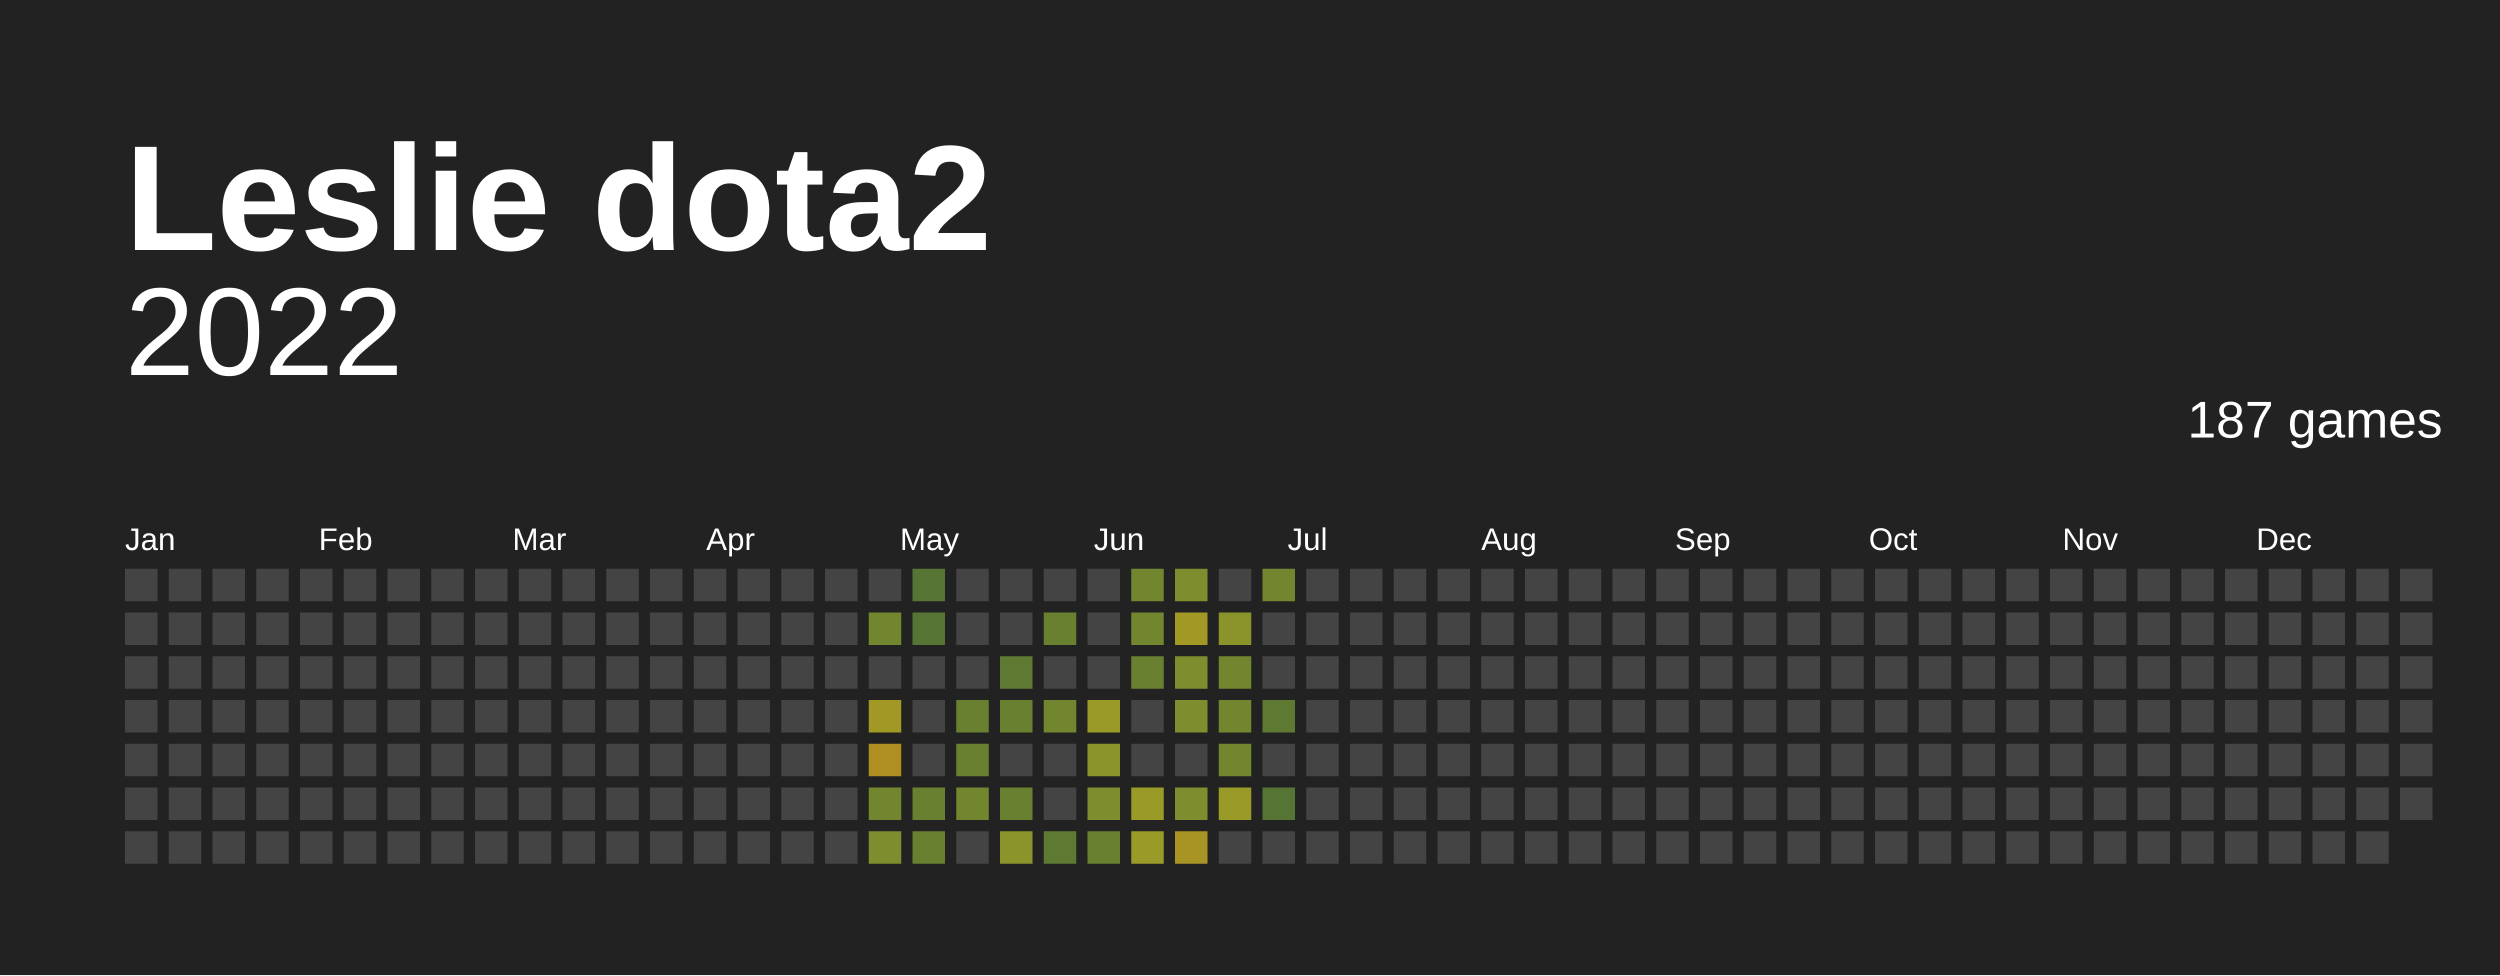
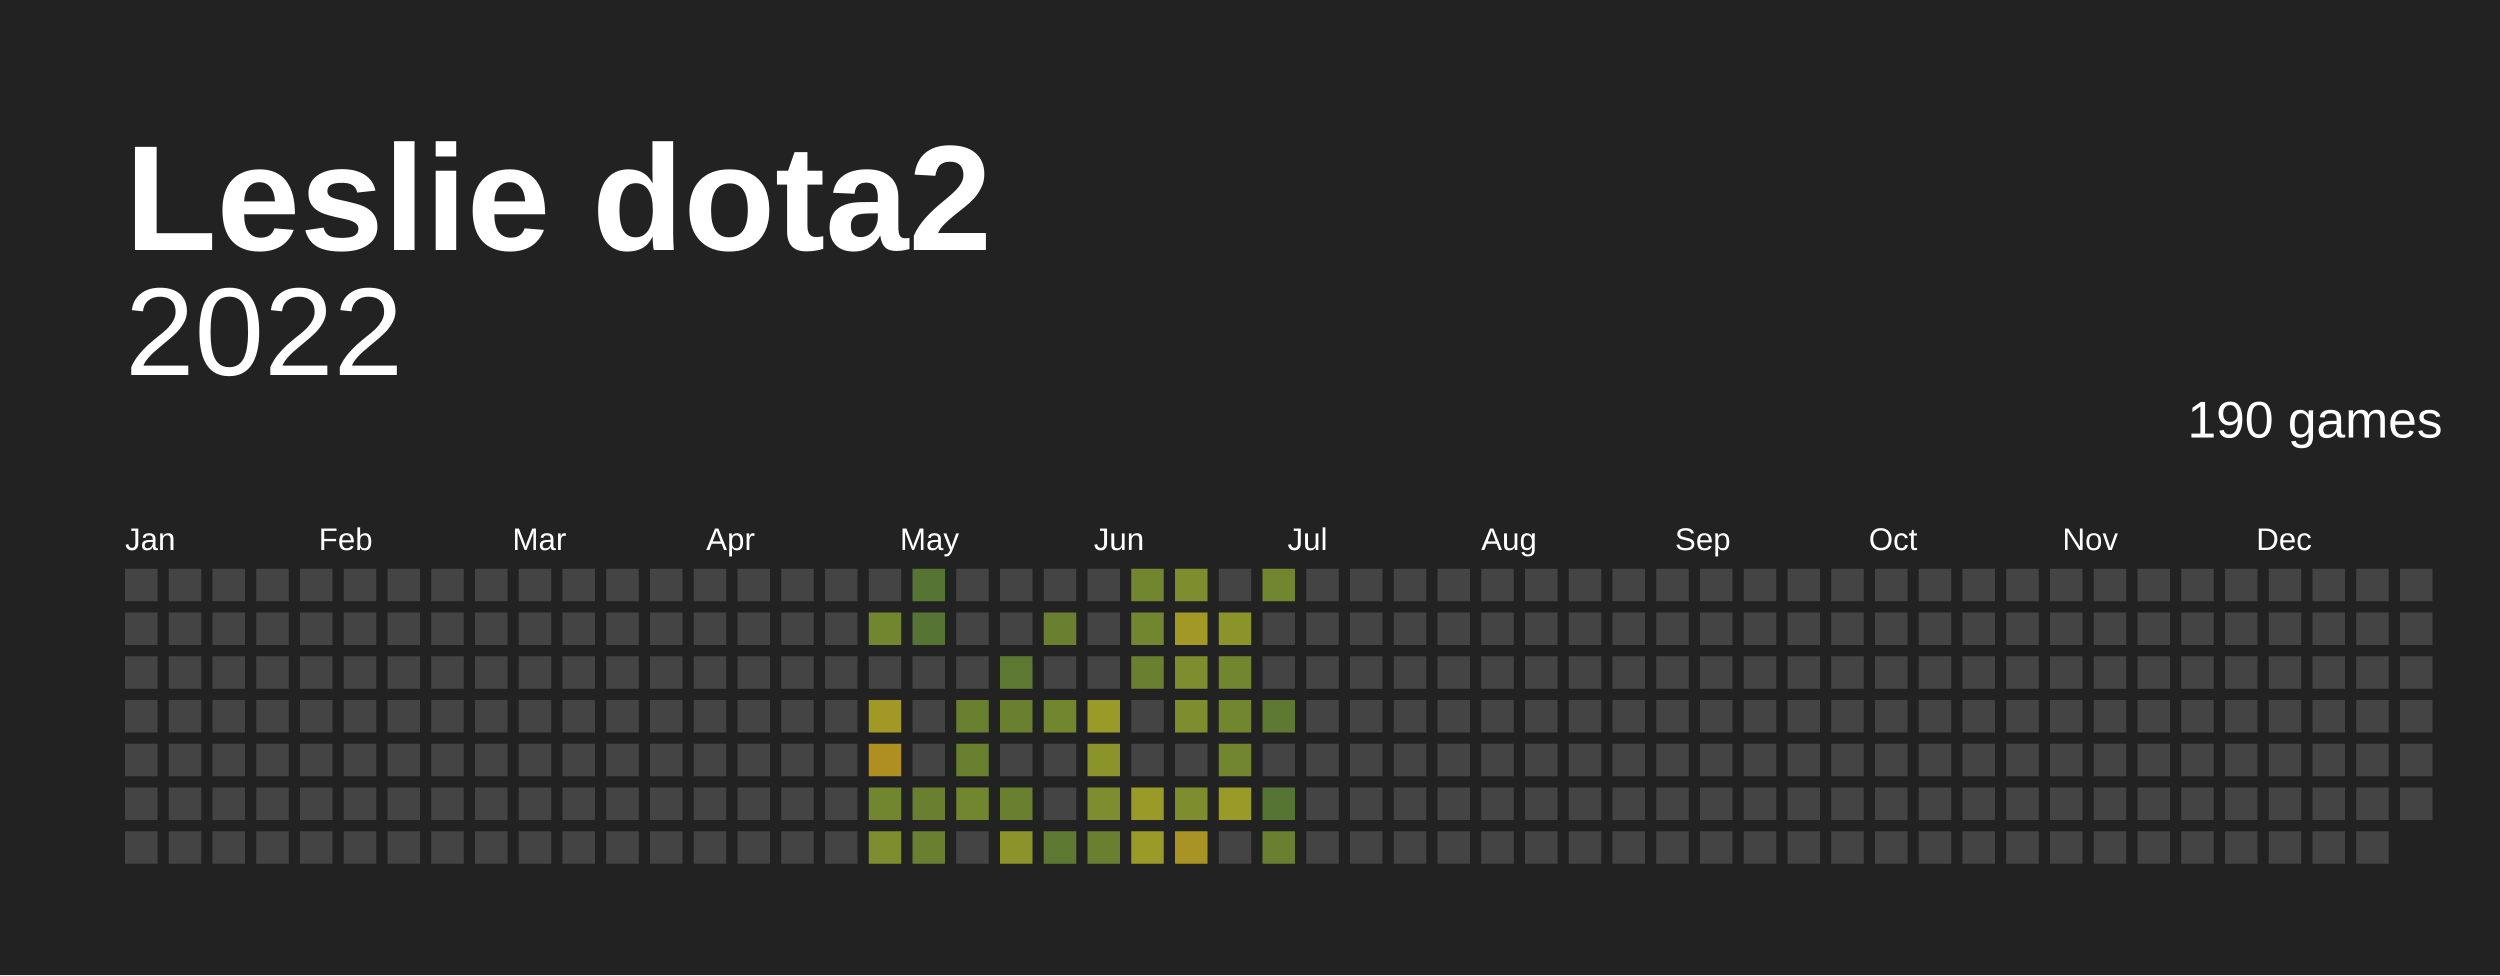
<svg xmlns="http://www.w3.org/2000/svg" baseProfile="full" height="78mm" version="1.1" viewBox="0,0,200,78" width="200mm">
  <defs />
  <rect fill="#222222" height="78" width="200" x="0" y="0" />
  <text fill="#FFFFFF" style="font-size:12px; font-family:Arial; font-weight:bold;" x="10" y="20">Leslie dota2</text>
  <text alignment-baseline="hanging" fill="#FFFFFF" style="font-size:10.0px; font-family:Arial;" x="10" y="30">2022</text>
-   <text alignment-baseline="hanging" fill="#FFFFFF" style="font-size:4.125px; font-family:Arial;" x="175" y="35">187 games</text>
+   <text alignment-baseline="hanging" fill="#FFFFFF" style="font-size:4.125px; font-family:Arial;" x="175" y="35">190 games</text>
  <text fill="#FFFFFF" style="font-size:2.5px; font-family:Arial" x="10.0" y="44">Jan</text>
  <text fill="#FFFFFF" style="font-size:2.5px; font-family:Arial" x="25.5" y="44">Feb</text>
  <text fill="#FFFFFF" style="font-size:2.5px; font-family:Arial" x="41.0" y="44">Mar</text>
  <text fill="#FFFFFF" style="font-size:2.5px; font-family:Arial" x="56.5" y="44">Apr</text>
  <text fill="#FFFFFF" style="font-size:2.5px; font-family:Arial" x="72.0" y="44">May</text>
  <text fill="#FFFFFF" style="font-size:2.5px; font-family:Arial" x="87.5" y="44">Jun</text>
  <text fill="#FFFFFF" style="font-size:2.5px; font-family:Arial" x="103.0" y="44">Jul</text>
  <text fill="#FFFFFF" style="font-size:2.5px; font-family:Arial" x="118.5" y="44">Aug</text>
  <text fill="#FFFFFF" style="font-size:2.5px; font-family:Arial" x="134.0" y="44">Sep</text>
  <text fill="#FFFFFF" style="font-size:2.5px; font-family:Arial" x="149.5" y="44">Oct</text>
  <text fill="#FFFFFF" style="font-size:2.5px; font-family:Arial" x="165.0" y="44">Nov</text>
  <text fill="#FFFFFF" style="font-size:2.5px; font-family:Arial" x="180.5" y="44">Dec</text>
  <rect fill="#444444" height="2.6" width="2.6" x="10.0" y="45.5" />
  <rect fill="#444444" height="2.6" width="2.6" x="10.0" y="49.0" />
  <rect fill="#444444" height="2.6" width="2.6" x="10.0" y="52.5" />
  <rect fill="#444444" height="2.6" width="2.6" x="10.0" y="56.0" />
  <rect fill="#444444" height="2.6" width="2.6" x="10.0" y="59.5" />
  <rect fill="#444444" height="2.6" width="2.6" x="10.0" y="63.0" />
  <rect fill="#444444" height="2.6" width="2.6" x="10.0" y="66.5" />
  <rect fill="#444444" height="2.6" width="2.6" x="13.5" y="45.5" />
  <rect fill="#444444" height="2.6" width="2.6" x="13.5" y="49.0" />
  <rect fill="#444444" height="2.6" width="2.6" x="13.5" y="52.5" />
  <rect fill="#444444" height="2.6" width="2.6" x="13.5" y="56.0" />
  <rect fill="#444444" height="2.6" width="2.6" x="13.5" y="59.5" />
  <rect fill="#444444" height="2.6" width="2.6" x="13.5" y="63.0" />
  <rect fill="#444444" height="2.6" width="2.6" x="13.5" y="66.5" />
  <rect fill="#444444" height="2.6" width="2.6" x="17.0" y="45.5" />
  <rect fill="#444444" height="2.6" width="2.6" x="17.0" y="49.0" />
  <rect fill="#444444" height="2.6" width="2.6" x="17.0" y="52.5" />
  <rect fill="#444444" height="2.6" width="2.6" x="17.0" y="56.0" />
  <rect fill="#444444" height="2.6" width="2.6" x="17.0" y="59.5" />
  <rect fill="#444444" height="2.6" width="2.6" x="17.0" y="63.0" />
  <rect fill="#444444" height="2.6" width="2.6" x="17.0" y="66.5" />
  <rect fill="#444444" height="2.6" width="2.6" x="20.5" y="45.5" />
  <rect fill="#444444" height="2.6" width="2.6" x="20.5" y="49.0" />
  <rect fill="#444444" height="2.6" width="2.6" x="20.5" y="52.5" />
  <rect fill="#444444" height="2.6" width="2.6" x="20.5" y="56.0" />
  <rect fill="#444444" height="2.6" width="2.6" x="20.5" y="59.5" />
  <rect fill="#444444" height="2.6" width="2.6" x="20.5" y="63.0" />
  <rect fill="#444444" height="2.6" width="2.6" x="20.5" y="66.5" />
  <rect fill="#444444" height="2.6" width="2.6" x="24.0" y="45.5" />
  <rect fill="#444444" height="2.6" width="2.6" x="24.0" y="49.0" />
  <rect fill="#444444" height="2.6" width="2.6" x="24.0" y="52.5" />
  <rect fill="#444444" height="2.6" width="2.6" x="24.0" y="56.0" />
  <rect fill="#444444" height="2.6" width="2.6" x="24.0" y="59.5" />
  <rect fill="#444444" height="2.6" width="2.6" x="24.0" y="63.0" />
  <rect fill="#444444" height="2.6" width="2.6" x="24.0" y="66.5" />
  <rect fill="#444444" height="2.6" width="2.6" x="27.5" y="45.5" />
  <rect fill="#444444" height="2.6" width="2.6" x="27.5" y="49.0" />
  <rect fill="#444444" height="2.6" width="2.6" x="27.5" y="52.5" />
  <rect fill="#444444" height="2.6" width="2.6" x="27.5" y="56.0" />
  <rect fill="#444444" height="2.6" width="2.6" x="27.5" y="59.5" />
  <rect fill="#444444" height="2.6" width="2.6" x="27.5" y="63.0" />
  <rect fill="#444444" height="2.6" width="2.6" x="27.5" y="66.5" />
  <rect fill="#444444" height="2.6" width="2.6" x="31.0" y="45.5" />
  <rect fill="#444444" height="2.6" width="2.6" x="31.0" y="49.0" />
  <rect fill="#444444" height="2.6" width="2.6" x="31.0" y="52.5" />
  <rect fill="#444444" height="2.6" width="2.6" x="31.0" y="56.0" />
  <rect fill="#444444" height="2.6" width="2.6" x="31.0" y="59.5" />
  <rect fill="#444444" height="2.6" width="2.6" x="31.0" y="63.0" />
  <rect fill="#444444" height="2.6" width="2.6" x="31.0" y="66.5" />
  <rect fill="#444444" height="2.6" width="2.6" x="34.5" y="45.5" />
  <rect fill="#444444" height="2.6" width="2.6" x="34.5" y="49.0" />
  <rect fill="#444444" height="2.6" width="2.6" x="34.5" y="52.5" />
  <rect fill="#444444" height="2.6" width="2.6" x="34.5" y="56.0" />
  <rect fill="#444444" height="2.6" width="2.6" x="34.5" y="59.5" />
  <rect fill="#444444" height="2.6" width="2.6" x="34.5" y="63.0" />
  <rect fill="#444444" height="2.6" width="2.6" x="34.5" y="66.5" />
  <rect fill="#444444" height="2.6" width="2.6" x="38.0" y="45.5" />
  <rect fill="#444444" height="2.6" width="2.6" x="38.0" y="49.0" />
  <rect fill="#444444" height="2.6" width="2.6" x="38.0" y="52.5" />
  <rect fill="#444444" height="2.6" width="2.6" x="38.0" y="56.0" />
  <rect fill="#444444" height="2.6" width="2.6" x="38.0" y="59.5" />
  <rect fill="#444444" height="2.6" width="2.6" x="38.0" y="63.0" />
  <rect fill="#444444" height="2.6" width="2.6" x="38.0" y="66.5" />
  <rect fill="#444444" height="2.6" width="2.6" x="41.5" y="45.5" />
  <rect fill="#444444" height="2.6" width="2.6" x="41.5" y="49.0" />
  <rect fill="#444444" height="2.6" width="2.6" x="41.5" y="52.5" />
  <rect fill="#444444" height="2.6" width="2.6" x="41.5" y="56.0" />
  <rect fill="#444444" height="2.6" width="2.6" x="41.5" y="59.5" />
  <rect fill="#444444" height="2.6" width="2.6" x="41.5" y="63.0" />
  <rect fill="#444444" height="2.6" width="2.6" x="41.5" y="66.5" />
  <rect fill="#444444" height="2.6" width="2.6" x="45.0" y="45.5" />
  <rect fill="#444444" height="2.6" width="2.6" x="45.0" y="49.0" />
  <rect fill="#444444" height="2.6" width="2.6" x="45.0" y="52.5" />
  <rect fill="#444444" height="2.6" width="2.6" x="45.0" y="56.0" />
  <rect fill="#444444" height="2.6" width="2.6" x="45.0" y="59.5" />
  <rect fill="#444444" height="2.6" width="2.6" x="45.0" y="63.0" />
  <rect fill="#444444" height="2.6" width="2.6" x="45.0" y="66.5" />
  <rect fill="#444444" height="2.6" width="2.6" x="48.5" y="45.5" />
  <rect fill="#444444" height="2.6" width="2.6" x="48.5" y="49.0" />
  <rect fill="#444444" height="2.6" width="2.6" x="48.5" y="52.5" />
  <rect fill="#444444" height="2.6" width="2.6" x="48.5" y="56.0" />
  <rect fill="#444444" height="2.6" width="2.6" x="48.5" y="59.5" />
  <rect fill="#444444" height="2.6" width="2.6" x="48.5" y="63.0" />
  <rect fill="#444444" height="2.6" width="2.6" x="48.5" y="66.5" />
  <rect fill="#444444" height="2.6" width="2.6" x="52.0" y="45.5" />
  <rect fill="#444444" height="2.6" width="2.6" x="52.0" y="49.0" />
  <rect fill="#444444" height="2.6" width="2.6" x="52.0" y="52.5" />
  <rect fill="#444444" height="2.6" width="2.6" x="52.0" y="56.0" />
  <rect fill="#444444" height="2.6" width="2.6" x="52.0" y="59.5" />
  <rect fill="#444444" height="2.6" width="2.6" x="52.0" y="63.0" />
  <rect fill="#444444" height="2.6" width="2.6" x="52.0" y="66.5" />
  <rect fill="#444444" height="2.6" width="2.6" x="55.5" y="45.5" />
  <rect fill="#444444" height="2.6" width="2.6" x="55.5" y="49.0" />
  <rect fill="#444444" height="2.6" width="2.6" x="55.5" y="52.5" />
  <rect fill="#444444" height="2.6" width="2.6" x="55.5" y="56.0" />
  <rect fill="#444444" height="2.6" width="2.6" x="55.5" y="59.5" />
  <rect fill="#444444" height="2.6" width="2.6" x="55.5" y="63.0" />
  <rect fill="#444444" height="2.6" width="2.6" x="55.5" y="66.5" />
  <rect fill="#444444" height="2.6" width="2.6" x="59.0" y="45.5" />
  <rect fill="#444444" height="2.6" width="2.6" x="59.0" y="49.0" />
  <rect fill="#444444" height="2.6" width="2.6" x="59.0" y="52.5" />
  <rect fill="#444444" height="2.6" width="2.6" x="59.0" y="56.0" />
  <rect fill="#444444" height="2.6" width="2.6" x="59.0" y="59.5" />
  <rect fill="#444444" height="2.6" width="2.6" x="59.0" y="63.0" />
  <rect fill="#444444" height="2.6" width="2.6" x="59.0" y="66.5" />
  <rect fill="#444444" height="2.6" width="2.6" x="62.5" y="45.5" />
  <rect fill="#444444" height="2.6" width="2.6" x="62.5" y="49.0" />
  <rect fill="#444444" height="2.6" width="2.6" x="62.5" y="52.5" />
  <rect fill="#444444" height="2.6" width="2.6" x="62.5" y="56.0" />
  <rect fill="#444444" height="2.6" width="2.6" x="62.5" y="59.5" />
  <rect fill="#444444" height="2.6" width="2.6" x="62.5" y="63.0" />
  <rect fill="#444444" height="2.6" width="2.6" x="62.5" y="66.5" />
  <rect fill="#444444" height="2.6" width="2.6" x="66.0" y="45.5" />
  <rect fill="#444444" height="2.6" width="2.6" x="66.0" y="49.0" />
  <rect fill="#444444" height="2.6" width="2.6" x="66.0" y="52.5" />
  <rect fill="#444444" height="2.6" width="2.6" x="66.0" y="56.0" />
  <rect fill="#444444" height="2.6" width="2.6" x="66.0" y="59.5" />
  <rect fill="#444444" height="2.6" width="2.6" x="66.0" y="63.0" />
  <rect fill="#444444" height="2.6" width="2.6" x="66.0" y="66.5" />
  <rect fill="#444444" height="2.6" width="2.6" x="69.5" y="45.5" />
  <rect fill="#72862f" height="2.6" width="2.6" x="69.5" y="49.0" />
  <rect fill="#444444" height="2.6" width="2.6" x="69.5" y="52.5" />
  <rect fill="#a19826" height="2.6" width="2.6" x="69.5" y="56.0" />
  <rect fill="#af8e22" height="2.6" width="2.6" x="69.5" y="59.5" />
  <rect fill="#72862f" height="2.6" width="2.6" x="69.5" y="63.0" />
  <rect fill="#7e8d2d" height="2.6" width="2.6" x="69.5" y="66.5" />
  <rect fill="#567433" height="2.6" width="2.6" x="73.0" y="45.5" />
  <rect fill="#567433" height="2.6" width="2.6" x="73.0" y="49.0" />
  <rect fill="#444444" height="2.6" width="2.6" x="73.0" y="52.5" />
  <rect fill="#444444" height="2.6" width="2.6" x="73.0" y="56.0" />
  <rect fill="#444444" height="2.6" width="2.6" x="73.0" y="59.5" />
  <rect fill="#688030" height="2.6" width="2.6" x="73.0" y="63.0" />
  <rect fill="#688030" height="2.6" width="2.6" x="73.0" y="66.5" />
  <rect fill="#444444" height="2.6" width="2.6" x="76.5" y="45.5" />
  <rect fill="#444444" height="2.6" width="2.6" x="76.5" y="49.0" />
  <rect fill="#444444" height="2.6" width="2.6" x="76.5" y="52.5" />
  <rect fill="#688030" height="2.6" width="2.6" x="76.5" y="56.0" />
  <rect fill="#688030" height="2.6" width="2.6" x="76.5" y="59.5" />
  <rect fill="#72862f" height="2.6" width="2.6" x="76.5" y="63.0" />
  <rect fill="#444444" height="2.6" width="2.6" x="76.5" y="66.5" />
  <rect fill="#444444" height="2.6" width="2.6" x="80.0" y="45.5" />
  <rect fill="#444444" height="2.6" width="2.6" x="80.0" y="49.0" />
  <rect fill="#5e7a32" height="2.6" width="2.6" x="80.0" y="52.5" />
  <rect fill="#688030" height="2.6" width="2.6" x="80.0" y="56.0" />
  <rect fill="#444444" height="2.6" width="2.6" x="80.0" y="59.5" />
  <rect fill="#688030" height="2.6" width="2.6" x="80.0" y="63.0" />
  <rect fill="#8b932b" height="2.6" width="2.6" x="80.0" y="66.5" />
  <rect fill="#444444" height="2.6" width="2.6" x="83.5" y="45.5" />
  <rect fill="#688030" height="2.6" width="2.6" x="83.5" y="49.0" />
  <rect fill="#444444" height="2.6" width="2.6" x="83.5" y="52.5" />
  <rect fill="#72862f" height="2.6" width="2.6" x="83.5" y="56.0" />
  <rect fill="#444444" height="2.6" width="2.6" x="83.5" y="59.5" />
  <rect fill="#444444" height="2.6" width="2.6" x="83.5" y="63.0" />
  <rect fill="#5e7a32" height="2.6" width="2.6" x="83.5" y="66.5" />
  <rect fill="#444444" height="2.6" width="2.6" x="87.0" y="45.5" />
  <rect fill="#444444" height="2.6" width="2.6" x="87.0" y="49.0" />
  <rect fill="#444444" height="2.6" width="2.6" x="87.0" y="52.5" />
  <rect fill="#9a9a29" height="2.6" width="2.6" x="87.0" y="56.0" />
  <rect fill="#8b932b" height="2.6" width="2.6" x="87.0" y="59.5" />
  <rect fill="#7e8d2d" height="2.6" width="2.6" x="87.0" y="63.0" />
  <rect fill="#688030" height="2.6" width="2.6" x="87.0" y="66.5" />
  <rect fill="#72862f" height="2.6" width="2.6" x="90.5" y="45.5" />
  <rect fill="#72862f" height="2.6" width="2.6" x="90.5" y="49.0" />
  <rect fill="#688030" height="2.6" width="2.6" x="90.5" y="52.5" />
  <rect fill="#444444" height="2.6" width="2.6" x="90.5" y="56.0" />
  <rect fill="#444444" height="2.6" width="2.6" x="90.5" y="59.5" />
  <rect fill="#9a9a29" height="2.6" width="2.6" x="90.5" y="63.0" />
  <rect fill="#9a9a29" height="2.6" width="2.6" x="90.5" y="66.5" />
  <rect fill="#7e8d2d" height="2.6" width="2.6" x="94.0" y="45.5" />
  <rect fill="#a19826" height="2.6" width="2.6" x="94.0" y="49.0" />
  <rect fill="#7e8d2d" height="2.6" width="2.6" x="94.0" y="52.5" />
  <rect fill="#7e8d2d" height="2.6" width="2.6" x="94.0" y="56.0" />
  <rect fill="#444444" height="2.6" width="2.6" x="94.0" y="59.5" />
  <rect fill="#7e8d2d" height="2.6" width="2.6" x="94.0" y="63.0" />
  <rect fill="#a89424" height="2.6" width="2.6" x="94.0" y="66.5" />
  <rect fill="#444444" height="2.6" width="2.6" x="97.5" y="45.5" />
  <rect fill="#8b932b" height="2.6" width="2.6" x="97.5" y="49.0" />
  <rect fill="#72862f" height="2.6" width="2.6" x="97.5" y="52.5" />
  <rect fill="#72862f" height="2.6" width="2.6" x="97.5" y="56.0" />
  <rect fill="#72862f" height="2.6" width="2.6" x="97.5" y="59.5" />
  <rect fill="#9a9a29" height="2.6" width="2.6" x="97.5" y="63.0" />
  <rect fill="#444444" height="2.6" width="2.6" x="97.5" y="66.5" />
  <rect fill="#72862f" height="2.6" width="2.6" x="101.0" y="45.5" />
  <rect fill="#444444" height="2.6" width="2.6" x="101.0" y="49.0" />
  <rect fill="#444444" height="2.6" width="2.6" x="101.0" y="52.5" />
  <rect fill="#5e7a32" height="2.6" width="2.6" x="101.0" y="56.0" />
  <rect fill="#444444" height="2.6" width="2.6" x="101.0" y="59.5" />
  <rect fill="#567433" height="2.6" width="2.6" x="101.0" y="63.0" />
-   <rect fill="#444444" height="2.6" width="2.6" x="101.0" y="66.5" />
+   <rect fill="#688030" height="2.6" width="2.6" x="101.0" y="66.5" />
  <rect fill="#444444" height="2.6" width="2.6" x="104.5" y="45.5" />
  <rect fill="#444444" height="2.6" width="2.6" x="104.5" y="49.0" />
  <rect fill="#444444" height="2.6" width="2.6" x="104.5" y="52.5" />
  <rect fill="#444444" height="2.6" width="2.6" x="104.5" y="56.0" />
  <rect fill="#444444" height="2.6" width="2.6" x="104.5" y="59.5" />
  <rect fill="#444444" height="2.6" width="2.6" x="104.5" y="63.0" />
  <rect fill="#444444" height="2.6" width="2.6" x="104.5" y="66.5" />
  <rect fill="#444444" height="2.6" width="2.6" x="108.0" y="45.5" />
  <rect fill="#444444" height="2.6" width="2.6" x="108.0" y="49.0" />
  <rect fill="#444444" height="2.6" width="2.6" x="108.0" y="52.5" />
  <rect fill="#444444" height="2.6" width="2.6" x="108.0" y="56.0" />
  <rect fill="#444444" height="2.6" width="2.6" x="108.0" y="59.5" />
  <rect fill="#444444" height="2.6" width="2.6" x="108.0" y="63.0" />
  <rect fill="#444444" height="2.6" width="2.6" x="108.0" y="66.5" />
  <rect fill="#444444" height="2.6" width="2.6" x="111.5" y="45.5" />
  <rect fill="#444444" height="2.6" width="2.6" x="111.5" y="49.0" />
  <rect fill="#444444" height="2.6" width="2.6" x="111.5" y="52.5" />
  <rect fill="#444444" height="2.6" width="2.6" x="111.5" y="56.0" />
  <rect fill="#444444" height="2.6" width="2.6" x="111.5" y="59.5" />
  <rect fill="#444444" height="2.6" width="2.6" x="111.5" y="63.0" />
  <rect fill="#444444" height="2.6" width="2.6" x="111.5" y="66.5" />
  <rect fill="#444444" height="2.6" width="2.6" x="115.0" y="45.5" />
  <rect fill="#444444" height="2.6" width="2.6" x="115.0" y="49.0" />
  <rect fill="#444444" height="2.6" width="2.6" x="115.0" y="52.5" />
  <rect fill="#444444" height="2.6" width="2.6" x="115.0" y="56.0" />
  <rect fill="#444444" height="2.6" width="2.6" x="115.0" y="59.5" />
  <rect fill="#444444" height="2.6" width="2.6" x="115.0" y="63.0" />
  <rect fill="#444444" height="2.6" width="2.6" x="115.0" y="66.5" />
  <rect fill="#444444" height="2.6" width="2.6" x="118.5" y="45.5" />
  <rect fill="#444444" height="2.6" width="2.6" x="118.5" y="49.0" />
  <rect fill="#444444" height="2.6" width="2.6" x="118.5" y="52.5" />
  <rect fill="#444444" height="2.6" width="2.6" x="118.5" y="56.0" />
  <rect fill="#444444" height="2.6" width="2.6" x="118.5" y="59.5" />
  <rect fill="#444444" height="2.6" width="2.6" x="118.5" y="63.0" />
  <rect fill="#444444" height="2.6" width="2.6" x="118.5" y="66.5" />
  <rect fill="#444444" height="2.6" width="2.6" x="122.0" y="45.5" />
  <rect fill="#444444" height="2.6" width="2.6" x="122.0" y="49.0" />
  <rect fill="#444444" height="2.6" width="2.6" x="122.0" y="52.5" />
  <rect fill="#444444" height="2.6" width="2.6" x="122.0" y="56.0" />
  <rect fill="#444444" height="2.6" width="2.6" x="122.0" y="59.5" />
  <rect fill="#444444" height="2.6" width="2.6" x="122.0" y="63.0" />
  <rect fill="#444444" height="2.6" width="2.6" x="122.0" y="66.5" />
  <rect fill="#444444" height="2.6" width="2.6" x="125.5" y="45.5" />
  <rect fill="#444444" height="2.6" width="2.6" x="125.5" y="49.0" />
  <rect fill="#444444" height="2.6" width="2.6" x="125.5" y="52.5" />
  <rect fill="#444444" height="2.6" width="2.6" x="125.5" y="56.0" />
  <rect fill="#444444" height="2.6" width="2.6" x="125.5" y="59.5" />
  <rect fill="#444444" height="2.6" width="2.6" x="125.5" y="63.0" />
  <rect fill="#444444" height="2.6" width="2.6" x="125.5" y="66.5" />
  <rect fill="#444444" height="2.6" width="2.6" x="129.0" y="45.5" />
  <rect fill="#444444" height="2.6" width="2.6" x="129.0" y="49.0" />
  <rect fill="#444444" height="2.6" width="2.6" x="129.0" y="52.5" />
  <rect fill="#444444" height="2.6" width="2.6" x="129.0" y="56.0" />
  <rect fill="#444444" height="2.6" width="2.6" x="129.0" y="59.5" />
  <rect fill="#444444" height="2.6" width="2.6" x="129.0" y="63.0" />
  <rect fill="#444444" height="2.6" width="2.6" x="129.0" y="66.5" />
  <rect fill="#444444" height="2.6" width="2.6" x="132.5" y="45.5" />
  <rect fill="#444444" height="2.6" width="2.6" x="132.5" y="49.0" />
  <rect fill="#444444" height="2.6" width="2.6" x="132.5" y="52.5" />
  <rect fill="#444444" height="2.6" width="2.6" x="132.5" y="56.0" />
  <rect fill="#444444" height="2.6" width="2.6" x="132.5" y="59.5" />
  <rect fill="#444444" height="2.6" width="2.6" x="132.5" y="63.0" />
  <rect fill="#444444" height="2.6" width="2.6" x="132.5" y="66.5" />
  <rect fill="#444444" height="2.6" width="2.6" x="136.0" y="45.5" />
  <rect fill="#444444" height="2.6" width="2.6" x="136.0" y="49.0" />
  <rect fill="#444444" height="2.6" width="2.6" x="136.0" y="52.5" />
  <rect fill="#444444" height="2.6" width="2.6" x="136.0" y="56.0" />
  <rect fill="#444444" height="2.6" width="2.6" x="136.0" y="59.5" />
  <rect fill="#444444" height="2.6" width="2.6" x="136.0" y="63.0" />
  <rect fill="#444444" height="2.6" width="2.6" x="136.0" y="66.5" />
  <rect fill="#444444" height="2.6" width="2.6" x="139.5" y="45.5" />
  <rect fill="#444444" height="2.6" width="2.6" x="139.5" y="49.0" />
  <rect fill="#444444" height="2.6" width="2.6" x="139.5" y="52.5" />
  <rect fill="#444444" height="2.6" width="2.6" x="139.5" y="56.0" />
  <rect fill="#444444" height="2.6" width="2.6" x="139.5" y="59.5" />
  <rect fill="#444444" height="2.6" width="2.6" x="139.5" y="63.0" />
  <rect fill="#444444" height="2.6" width="2.6" x="139.5" y="66.5" />
  <rect fill="#444444" height="2.6" width="2.6" x="143.0" y="45.5" />
  <rect fill="#444444" height="2.6" width="2.6" x="143.0" y="49.0" />
  <rect fill="#444444" height="2.6" width="2.6" x="143.0" y="52.5" />
  <rect fill="#444444" height="2.6" width="2.6" x="143.0" y="56.0" />
  <rect fill="#444444" height="2.6" width="2.6" x="143.0" y="59.5" />
  <rect fill="#444444" height="2.6" width="2.6" x="143.0" y="63.0" />
  <rect fill="#444444" height="2.6" width="2.6" x="143.0" y="66.5" />
  <rect fill="#444444" height="2.6" width="2.6" x="146.5" y="45.5" />
  <rect fill="#444444" height="2.6" width="2.6" x="146.5" y="49.0" />
  <rect fill="#444444" height="2.6" width="2.6" x="146.5" y="52.5" />
  <rect fill="#444444" height="2.6" width="2.6" x="146.5" y="56.0" />
  <rect fill="#444444" height="2.6" width="2.6" x="146.5" y="59.5" />
  <rect fill="#444444" height="2.6" width="2.6" x="146.5" y="63.0" />
  <rect fill="#444444" height="2.6" width="2.6" x="146.5" y="66.5" />
  <rect fill="#444444" height="2.6" width="2.6" x="150.0" y="45.5" />
  <rect fill="#444444" height="2.6" width="2.6" x="150.0" y="49.0" />
  <rect fill="#444444" height="2.6" width="2.6" x="150.0" y="52.5" />
  <rect fill="#444444" height="2.6" width="2.6" x="150.0" y="56.0" />
  <rect fill="#444444" height="2.6" width="2.6" x="150.0" y="59.5" />
  <rect fill="#444444" height="2.6" width="2.6" x="150.0" y="63.0" />
  <rect fill="#444444" height="2.6" width="2.6" x="150.0" y="66.5" />
  <rect fill="#444444" height="2.6" width="2.6" x="153.5" y="45.5" />
  <rect fill="#444444" height="2.6" width="2.6" x="153.5" y="49.0" />
  <rect fill="#444444" height="2.6" width="2.6" x="153.5" y="52.5" />
  <rect fill="#444444" height="2.6" width="2.6" x="153.5" y="56.0" />
  <rect fill="#444444" height="2.6" width="2.6" x="153.5" y="59.5" />
  <rect fill="#444444" height="2.6" width="2.6" x="153.5" y="63.0" />
  <rect fill="#444444" height="2.6" width="2.6" x="153.5" y="66.5" />
  <rect fill="#444444" height="2.6" width="2.6" x="157.0" y="45.5" />
  <rect fill="#444444" height="2.6" width="2.6" x="157.0" y="49.0" />
  <rect fill="#444444" height="2.6" width="2.6" x="157.0" y="52.5" />
  <rect fill="#444444" height="2.6" width="2.6" x="157.0" y="56.0" />
  <rect fill="#444444" height="2.6" width="2.6" x="157.0" y="59.5" />
  <rect fill="#444444" height="2.6" width="2.6" x="157.0" y="63.0" />
  <rect fill="#444444" height="2.6" width="2.6" x="157.0" y="66.5" />
  <rect fill="#444444" height="2.6" width="2.6" x="160.5" y="45.5" />
  <rect fill="#444444" height="2.6" width="2.6" x="160.5" y="49.0" />
  <rect fill="#444444" height="2.6" width="2.6" x="160.5" y="52.5" />
  <rect fill="#444444" height="2.6" width="2.6" x="160.5" y="56.0" />
  <rect fill="#444444" height="2.6" width="2.6" x="160.5" y="59.5" />
  <rect fill="#444444" height="2.6" width="2.6" x="160.5" y="63.0" />
  <rect fill="#444444" height="2.6" width="2.6" x="160.5" y="66.5" />
  <rect fill="#444444" height="2.6" width="2.6" x="164.0" y="45.5" />
  <rect fill="#444444" height="2.6" width="2.6" x="164.0" y="49.0" />
  <rect fill="#444444" height="2.6" width="2.6" x="164.0" y="52.5" />
  <rect fill="#444444" height="2.6" width="2.6" x="164.0" y="56.0" />
  <rect fill="#444444" height="2.6" width="2.6" x="164.0" y="59.5" />
  <rect fill="#444444" height="2.6" width="2.6" x="164.0" y="63.0" />
  <rect fill="#444444" height="2.6" width="2.6" x="164.0" y="66.5" />
  <rect fill="#444444" height="2.6" width="2.6" x="167.5" y="45.5" />
  <rect fill="#444444" height="2.6" width="2.6" x="167.5" y="49.0" />
  <rect fill="#444444" height="2.6" width="2.6" x="167.5" y="52.5" />
  <rect fill="#444444" height="2.6" width="2.6" x="167.5" y="56.0" />
  <rect fill="#444444" height="2.6" width="2.6" x="167.5" y="59.5" />
  <rect fill="#444444" height="2.6" width="2.6" x="167.5" y="63.0" />
  <rect fill="#444444" height="2.6" width="2.6" x="167.5" y="66.5" />
  <rect fill="#444444" height="2.6" width="2.6" x="171.0" y="45.5" />
  <rect fill="#444444" height="2.6" width="2.6" x="171.0" y="49.0" />
  <rect fill="#444444" height="2.6" width="2.6" x="171.0" y="52.5" />
  <rect fill="#444444" height="2.6" width="2.6" x="171.0" y="56.0" />
  <rect fill="#444444" height="2.6" width="2.6" x="171.0" y="59.5" />
  <rect fill="#444444" height="2.6" width="2.6" x="171.0" y="63.0" />
  <rect fill="#444444" height="2.6" width="2.6" x="171.0" y="66.5" />
  <rect fill="#444444" height="2.6" width="2.6" x="174.5" y="45.5" />
  <rect fill="#444444" height="2.6" width="2.6" x="174.5" y="49.0" />
  <rect fill="#444444" height="2.6" width="2.6" x="174.5" y="52.5" />
  <rect fill="#444444" height="2.6" width="2.6" x="174.5" y="56.0" />
  <rect fill="#444444" height="2.6" width="2.6" x="174.5" y="59.5" />
  <rect fill="#444444" height="2.6" width="2.6" x="174.5" y="63.0" />
  <rect fill="#444444" height="2.6" width="2.6" x="174.5" y="66.5" />
  <rect fill="#444444" height="2.6" width="2.6" x="178.0" y="45.5" />
  <rect fill="#444444" height="2.6" width="2.6" x="178.0" y="49.0" />
  <rect fill="#444444" height="2.6" width="2.6" x="178.0" y="52.5" />
  <rect fill="#444444" height="2.6" width="2.6" x="178.0" y="56.0" />
  <rect fill="#444444" height="2.6" width="2.6" x="178.0" y="59.5" />
  <rect fill="#444444" height="2.6" width="2.6" x="178.0" y="63.0" />
  <rect fill="#444444" height="2.6" width="2.6" x="178.0" y="66.5" />
  <rect fill="#444444" height="2.6" width="2.6" x="181.5" y="45.5" />
  <rect fill="#444444" height="2.6" width="2.6" x="181.5" y="49.0" />
  <rect fill="#444444" height="2.6" width="2.6" x="181.5" y="52.5" />
  <rect fill="#444444" height="2.6" width="2.6" x="181.5" y="56.0" />
  <rect fill="#444444" height="2.6" width="2.6" x="181.5" y="59.5" />
  <rect fill="#444444" height="2.6" width="2.6" x="181.5" y="63.0" />
  <rect fill="#444444" height="2.6" width="2.6" x="181.5" y="66.5" />
  <rect fill="#444444" height="2.6" width="2.6" x="185.0" y="45.5" />
  <rect fill="#444444" height="2.6" width="2.6" x="185.0" y="49.0" />
  <rect fill="#444444" height="2.6" width="2.6" x="185.0" y="52.5" />
  <rect fill="#444444" height="2.6" width="2.6" x="185.0" y="56.0" />
  <rect fill="#444444" height="2.6" width="2.6" x="185.0" y="59.5" />
  <rect fill="#444444" height="2.6" width="2.6" x="185.0" y="63.0" />
  <rect fill="#444444" height="2.6" width="2.6" x="185.0" y="66.5" />
  <rect fill="#444444" height="2.6" width="2.6" x="188.5" y="45.5" />
  <rect fill="#444444" height="2.6" width="2.6" x="188.5" y="49.0" />
  <rect fill="#444444" height="2.6" width="2.6" x="188.5" y="52.5" />
  <rect fill="#444444" height="2.6" width="2.6" x="188.5" y="56.0" />
  <rect fill="#444444" height="2.6" width="2.6" x="188.5" y="59.5" />
  <rect fill="#444444" height="2.6" width="2.6" x="188.5" y="63.0" />
  <rect fill="#444444" height="2.6" width="2.6" x="188.5" y="66.5" />
  <rect fill="#444444" height="2.6" width="2.6" x="192.0" y="45.5" />
  <rect fill="#444444" height="2.6" width="2.6" x="192.0" y="49.0" />
  <rect fill="#444444" height="2.6" width="2.6" x="192.0" y="52.5" />
  <rect fill="#444444" height="2.6" width="2.6" x="192.0" y="56.0" />
  <rect fill="#444444" height="2.6" width="2.6" x="192.0" y="59.5" />
  <rect fill="#444444" height="2.6" width="2.6" x="192.0" y="63.0" />
</svg>
